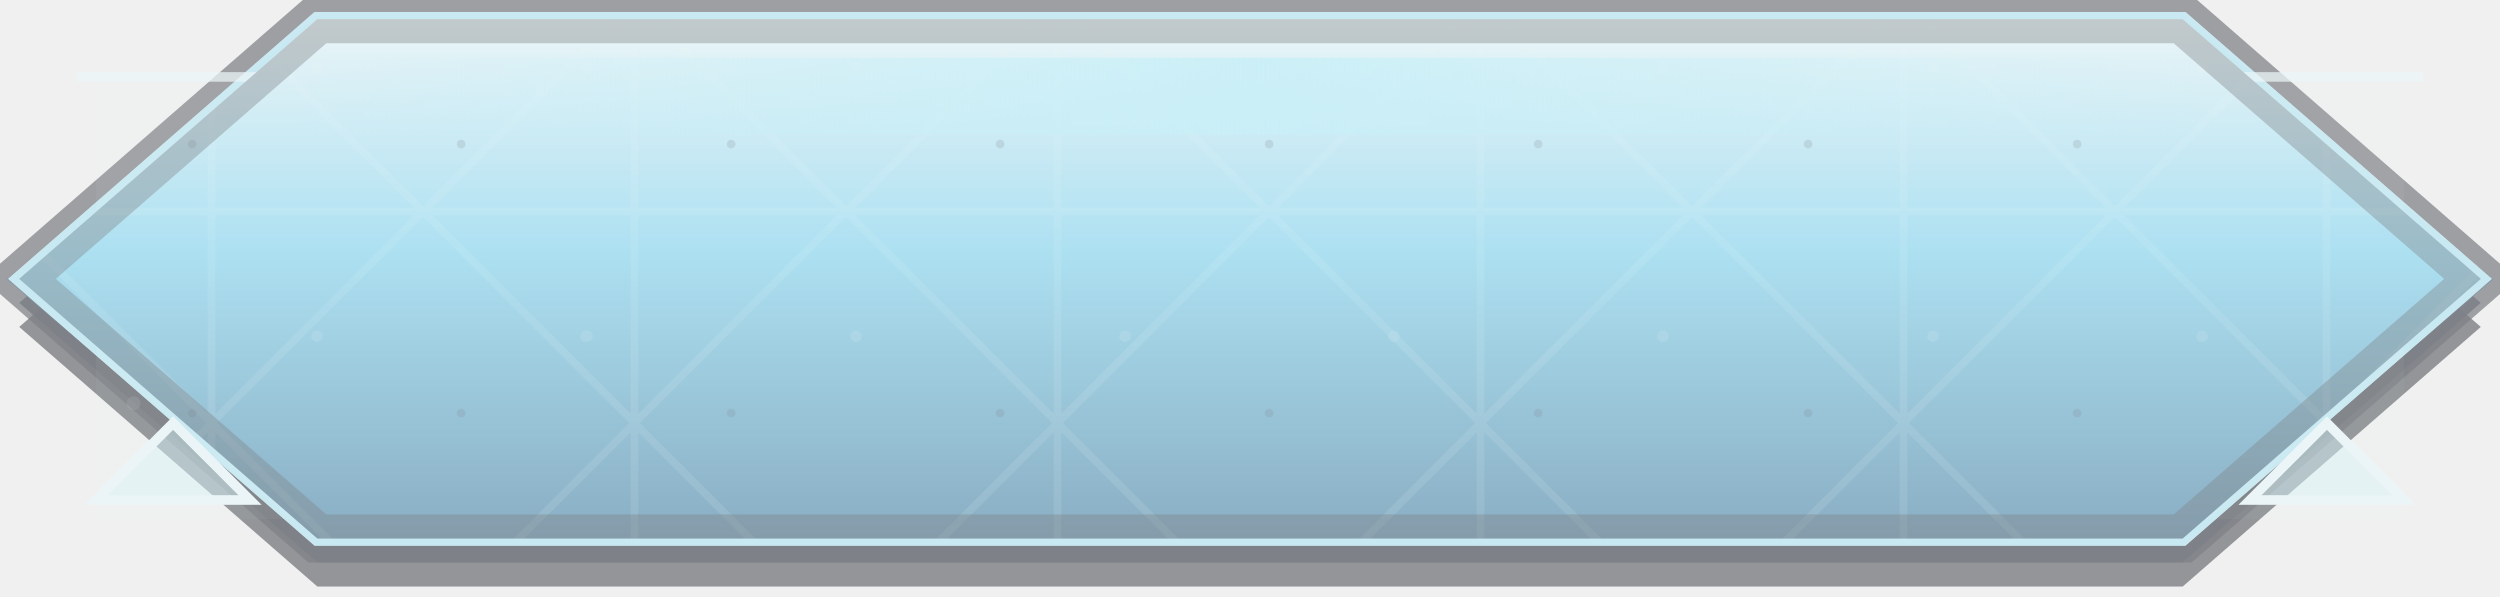
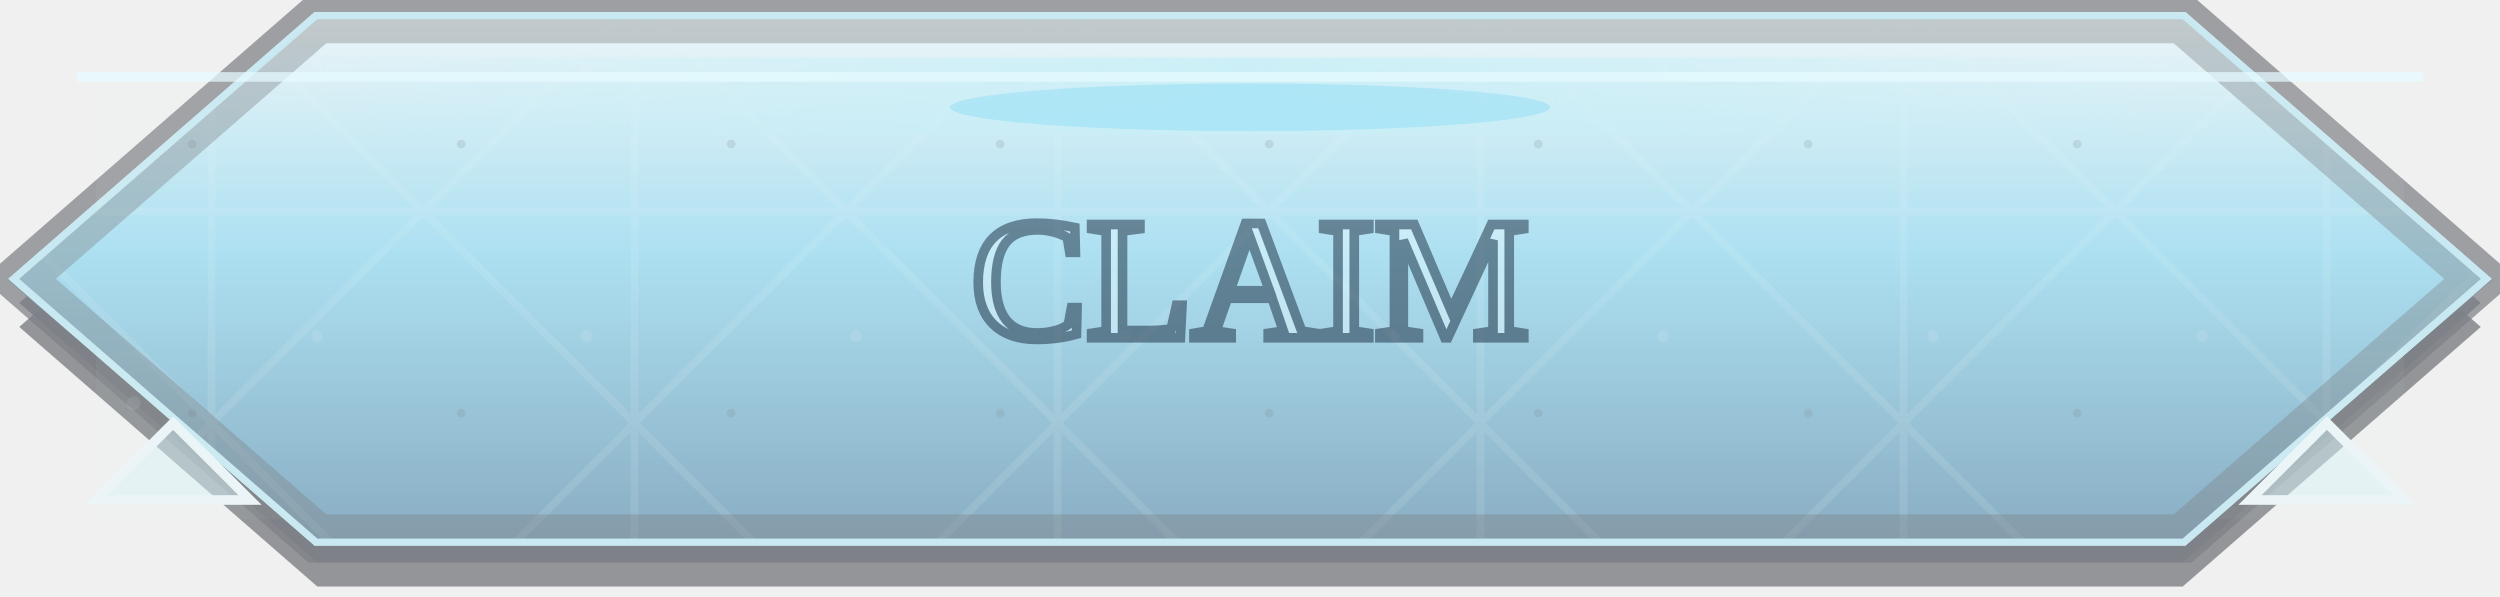
<svg xmlns="http://www.w3.org/2000/svg" width="520" height="124" viewBox="0 0 260 62" role="img" aria-label="M7 primary-hex-button disabled" data-style="m9-frostbound-production-fidelity@0.1.0" data-geometry-shape="wide-hexagon" data-corner-radius="2" data-end-cap-depth="31">
  <defs>
    <linearGradient id="m9-primary-hex-button-260x62-disabled-plate" x1="0" y1="0" x2="0" y2="1">
      <stop offset="0" stop-color="#315C7A" />
      <stop offset=".48" stop-color="#112A46" />
      <stop offset="1" stop-color="#071329" />
    </linearGradient>
    <linearGradient id="m9-primary-hex-button-260x62-disabled-primary" x1="0" y1="0" x2="0" y2="1">
      <stop offset="0" stop-color="#E6FBFF" />
      <stop offset=".45" stop-color="#63CFF3" />
      <stop offset="1" stop-color="#1A6592" />
    </linearGradient>
    <linearGradient id="m9-primary-hex-button-260x62-disabled-energy" x1="0" y1="0" x2="1" y2="0">
      <stop offset="0" stop-color="#9FEFFF" stop-opacity="0" />
      <stop offset=".5" stop-color="#9FEFFF" stop-opacity=".86" />
      <stop offset="1" stop-color="#9FEFFF" stop-opacity="0" />
    </linearGradient>
    <pattern id="m9-primary-hex-button-260x62-disabled-grain" width="28" height="28" patternUnits="userSpaceOnUse">
      <circle cx="5" cy="7" r=".6" fill="#FFFFFF" fill-opacity=".12" />
      <circle cx="20" cy="15" r=".45" fill="#061321" fill-opacity=".2" />
    </pattern>
    <pattern id="m9-primary-hex-button-260x62-disabled-plate-pattern" width="44" height="44" patternUnits="userSpaceOnUse">
      <path d="M0 22H44M22 0V44M0 22L22 0 44 22 22 44Z" fill="none" stroke="#D8FBFF" stroke-opacity=".12" stroke-width=".8" />
    </pattern>
    <mask id="m9-primary-hex-button-260x62-disabled-mask">
      <path d="M33 2H227L258 29L227 56H33L2 29Z" fill="white" />
    </mask>
  </defs>
  <g opacity="0.48">
    <g id="m9-primary-hex-button-260x62-disabled-outer-shadow" data-layer="outer-shadow" transform="translate(0 5)">
      <path d="M33 2H227L258 29L227 56H33L2 29Z" fill="#020812" opacity=".82" />
    </g>
    <g id="m9-primary-hex-button-260x62-disabled-connected-depth" data-layer="connected-depth" transform="translate(0 2.5)">
      <path d="M33 2H227L258 29L227 56H33L2 29Z" fill="#071522" opacity=".9" />
    </g>
    <g id="m9-primary-hex-button-260x62-disabled-outer-frame-m9-edge-stack" data-edge-stack="m9-glowing-primary" data-edge-stack-version="1.0.0">
      <g id="m9-primary-hex-button-260x62-disabled-outer-frame-m9-outer-shadow" data-layer="outer-shadow" data-edge-stack-layer="outer-shadow" data-order="0" data-inset="0" data-thickness="5">
        <path d="M33 2H227L258 29L227 56H33L2 29Z" fill="none" stroke="#020812" stroke-width="5" stroke-opacity="0.72" stroke-linejoin="miter" />
      </g>
      <g id="m9-primary-hex-button-260x62-disabled-outer-frame-m9-structural-silhouette" data-layer="structural-silhouette" data-edge-stack-layer="structural-silhouette" data-order="1" data-inset="1" data-thickness="3">
        <path d="M33 2H227L258 29L227 56H33L2 29Z" transform="translate(1 1) scale(0.9923077 0.9677419)" fill="none" stroke="#173B57" stroke-width="3" stroke-opacity="1" stroke-linejoin="miter" />
      </g>
      <g id="m9-primary-hex-button-260x62-disabled-outer-frame-m9-dark-bevel" data-layer="dark-bevel" data-edge-stack-layer="dark-bevel" data-order="2" data-inset="3" data-thickness="2">
        <path d="M33 2H227L258 29L227 56H33L2 29Z" transform="translate(3 3) scale(0.9769231 0.9032258)" fill="none" stroke="#1A6592" stroke-width="2" stroke-opacity="0.85" stroke-linejoin="miter" />
      </g>
      <g id="m9-primary-hex-button-260x62-disabled-outer-frame-m9-bright-bevel" data-layer="bright-bevel" data-edge-stack-layer="bright-bevel" data-order="3" data-inset="5" data-thickness="2">
        <path d="M33 2H227L258 29L227 56H33L2 29Z" transform="translate(5 5) scale(0.9615385 0.8387097)" fill="none" stroke="#E6FBFF" stroke-width="2" stroke-opacity="0.94" stroke-linejoin="miter" />
      </g>
      <g id="m9-primary-hex-button-260x62-disabled-outer-frame-m9-accent-highlight" data-layer="accent-highlight" data-edge-stack-layer="accent-highlight" data-order="4" data-inset="8" data-thickness="1">
        <path d="M33 2H227L258 29L227 56H33L2 29Z" transform="translate(8 8) scale(0.9384615 0.7419355)" fill="none" stroke="#63CFF3" stroke-width="1" stroke-opacity="0.8" stroke-linejoin="miter" />
      </g>
    </g>
    <g id="m9-primary-hex-button-260x62-disabled-outer-frame-m9-material-responses" data-material-responses="m9-frostbound-material-responses@1.0.0">
      <g id="m9-primary-hex-button-260x62-disabled-outer-frame-m9-structural-edge-edge" data-material-region="structural-edge" data-material-response="m9-silver-metal" data-material-channel="edge" data-material-source="m8-cold-edge-accent">
        <path d="M33 2H227L258 29L227 56H33L2 29Z" fill="none" fill-opacity="0" stroke="#B9F7FF" stroke-opacity="0.84" stroke-width="1.5" />
      </g>
      <g id="m9-primary-hex-button-260x62-disabled-outer-frame-m9-content-surface-base" data-material-region="content-surface" data-material-response="m9-blue-crystal" data-material-channel="base">
        <path d="M33 2H227L258 29L227 56H33L2 29Z" fill="#175A8D" fill-opacity="0.88" stroke="none" stroke-opacity="0" stroke-width="0" />
      </g>
      <g id="m9-primary-hex-button-260x62-disabled-outer-frame-m9-content-surface-highlight" data-material-region="content-surface" data-material-response="m9-blue-crystal" data-material-channel="highlight">
        <path d="M33 2H227L258 29L227 56H33L2 29Z" fill="none" fill-opacity="0" stroke="#E6FBFF" stroke-opacity="0.62" stroke-width="1.5" />
      </g>
      <g id="m9-primary-hex-button-260x62-disabled-outer-frame-m9-content-surface-glow" data-material-region="content-surface" data-material-response="m9-blue-crystal" data-material-channel="glow">
        <path d="M33 2H227L258 29L227 56H33L2 29Z" fill="none" fill-opacity="0" stroke="#63CFF3" stroke-opacity="0.42" stroke-width="1.5" />
      </g>
      <g id="m9-primary-hex-button-260x62-disabled-outer-frame-m9-content-surface-surface" data-material-region="content-surface" data-material-response="m9-blue-crystal" data-material-channel="surface" data-material-source="m8-crystal-facet-pattern">
        <path d="M33 2H227L258 29L227 56H33L2 29Z" fill="#B9F7FF" fill-opacity="0.12" stroke="none" stroke-opacity="0" stroke-width="0" />
      </g>
      <g id="m9-primary-hex-button-260x62-disabled-outer-frame-m9-variation" data-variation-region="content-surface" data-variation-preset="m9-frostbound-surface-variation@1.0.0" data-variation-seed="19" data-variation-frost="0.34" data-variation-scratch="0.12">
        <rect x="10" y="8" width="240" height="46" fill="#E6FBFF" fill-opacity="0.041" />
        <path d="M12 34.72l40.12 5.555" stroke="#D7FBFF" stroke-opacity="0.077" />
        <circle cx="152.90" cy="37.25" r="0.72" fill="#D9FFFF" fill-opacity="0.099" />
        <circle cx="116.26" cy="26.73" r="0.72" fill="#D9FFFF" fill-opacity="0.099" />
        <circle cx="45.05" cy="24.21" r="0.72" fill="#D9FFFF" fill-opacity="0.099" />
        <circle cx="94.60" cy="13.12" r="0.72" fill="#D9FFFF" fill-opacity="0.099" />
        <circle cx="12.53" cy="28.93" r="0.72" fill="#D9FFFF" fill-opacity="0.099" />
        <circle cx="146.00" cy="36.66" r="0.72" fill="#D9FFFF" fill-opacity="0.099" />
        <circle cx="13.90" cy="41.94" r="0.72" fill="#D9FFFF" fill-opacity="0.099" />
        <circle cx="125.76" cy="26.88" r="0.72" fill="#D9FFFF" fill-opacity="0.099" />
        <circle cx="183.46" cy="33.92" r="0.72" fill="#D9FFFF" fill-opacity="0.099" />
        <circle cx="148.45" cy="51.75" r="0.72" fill="#D9FFFF" fill-opacity="0.099" />
        <circle cx="114.46" cy="39.78" r="0.72" fill="#D9FFFF" fill-opacity="0.099" />
        <circle cx="33.88" cy="32.97" r="0.72" fill="#D9FFFF" fill-opacity="0.099" />
      </g>
    </g>
-     <g id="m9-primary-hex-button-260x62-disabled-outer-frame-m9-lighting" data-lighting-model="m9-cold-top-rim@1.0.0" data-light-direction="top">
-       <path d="M8 8H252" stroke="#E6FBFF" stroke-opacity="0.72" />
-       <ellipse cx="130" cy="31" rx="78" ry="12.4" fill="#63CFF3" fill-opacity="0.28" />
-     </g>
    <g id="m9-primary-hex-button-260x62-disabled-outer-frame-m9-ornaments" data-ornament-layer="independent">
      <g id="m9-primary-hex-button-260x62-disabled-outer-frame-m9-m9-button-corner-left" data-ornament-id="m9-ice-corner" data-anchor="bottom-left" data-clip="true" transform="translate(10 52) scale(1 -1)">
        <path d="M0 0h16l-8 8Z" fill="#B9F7FF" fill-opacity=".48" stroke="#E6FBFF" stroke-width="1" />
      </g>
      <g id="m9-primary-hex-button-260x62-disabled-outer-frame-m9-m9-button-corner-right" data-ornament-id="m9-ice-corner" data-anchor="bottom-right" data-clip="true" data-mirror-of="m9-button-corner-left" transform="translate(250 52) scale(-1 -1)">
        <path d="M0 0h16l-8 8Z" fill="#B9F7FF" fill-opacity=".48" stroke="#E6FBFF" stroke-width="1" />
      </g>
-     </g>
-     <g id="m9-primary-hex-button-260x62-disabled-outer-frame-m9-typography" data-typography-preset="m9-frostbound-action@1.0.0" data-width-fit="18.00" data-state="disabled" transform="translate(0 0)" opacity="0.45">
-       <text x="50%" y="50%" text-anchor="middle" dominant-baseline="middle" font-size="18.00" fill="#E6FBFF" stroke="#071329" stroke-width="1" data-typography-layer="face">CLAIM</text>
-       <text x="50%" y="calc(50% - 1px)" text-anchor="middle" dominant-baseline="middle" font-size="18.00" fill="none" stroke="#FFFFFF" stroke-opacity=".35" data-typography-layer="bevel" />
    </g>
    <g id="m9-primary-hex-button-260x62-disabled-inner-plate-fill" data-layer="inner-plate-fill">
      <path d="M33 2H227L258 29L227 56H33L2 29Z" fill="url(#m9-primary-hex-button-260x62-disabled-primary)" />
    </g>
    <g id="m9-primary-hex-button-260x62-disabled-surface-grain" data-layer="surface-grain" data-material-source="m8-ice-grain" mask="url(#m9-primary-hex-button-260x62-disabled-mask)">
      <rect width="260" height="62" fill="url(#m9-primary-hex-button-260x62-disabled-grain)" />
    </g>
    <g id="m9-primary-hex-button-260x62-disabled-surface-pattern" data-layer="surface-pattern" data-material-source="m8-crystal-facet-pattern" mask="url(#m9-primary-hex-button-260x62-disabled-mask)">
      <rect width="260" height="62" fill="url(#m9-primary-hex-button-260x62-disabled-plate-pattern)" />
    </g>
    <g id="m9-primary-hex-button-260x62-disabled-side-bevel-shade" data-layer="side-bevel-shade" mask="url(#m9-primary-hex-button-260x62-disabled-mask)">
      <path d="M33 2H227L258 29L227 56H33L2 29Z" fill="none" stroke="#020812" stroke-opacity=".38" stroke-width="5" />
    </g>
    <g id="m9-primary-hex-button-260x62-disabled-top-bevel-highlight" data-layer="top-bevel-highlight" mask="url(#m9-primary-hex-button-260x62-disabled-mask)">
      <path d="M41 8H219" stroke="#FFFFFF" stroke-opacity=".55" stroke-width="3" stroke-linecap="square" />
    </g>
    <g id="m9-primary-hex-button-260x62-disabled-cold-edge-accent" data-layer="cold-edge-accent" data-material-source="m8-cold-edge-accent" mask="url(#m9-primary-hex-button-260x62-disabled-mask)">
      <rect x="31" y="6" width="198" height="8" fill="url(#m9-primary-hex-button-260x62-disabled-energy)" />
    </g>
    <g id="m9-primary-hex-button-260x62-disabled-ornament-decal" data-layer="ornament-decal" data-material-source="m7-ornament-marks" mask="url(#m9-primary-hex-button-260x62-disabled-mask)">
      <path d="M39 49h16M205 49h16" stroke="#E6FCFF" stroke-opacity=".5" stroke-width="2" />
    </g>
    <g id="m9-primary-hex-button-260x62-disabled-content" data-layer="content" data-slot="editable-primary-hex-button-content" data-safe-x="45" data-safe-y="8" data-safe-width="170" data-safe-height="44" />
  </g>
+   <g id="m9-primary-hex-button-260x62-disabled-outer-frame-m9-lighting" data-lighting-model="m9-cold-top-rim@1.0.0" data-light-direction="top">
+     <path d="M8 8H252" stroke="#E6FBFF" stroke-opacity="0.72" />
+     <ellipse cx="130" cy="11.16" rx="31.2" ry="2.48" fill="#63CFF3" fill-opacity="0.28" />
+   </g>
+   <g id="m9-primary-hex-button-260x62-disabled-outer-frame-m9-typography" data-typography-preset="m9-frostbound-action@1.0.0" data-width-fit="18.00" data-state="disabled" transform="translate(0 0)" opacity="0.45">
+     <text x="130" y="31" text-anchor="middle" dominant-baseline="middle" font-size="18.00" fill="#E6FBFF" stroke="#071329" stroke-width="1" data-typography-layer="face">CLAIM</text>
+     <text x="130" y="30" text-anchor="middle" dominant-baseline="middle" font-size="18.00" fill="none" stroke="#FFFFFF" stroke-opacity=".35" data-typography-layer="bevel" />
+   </g>
</svg>
